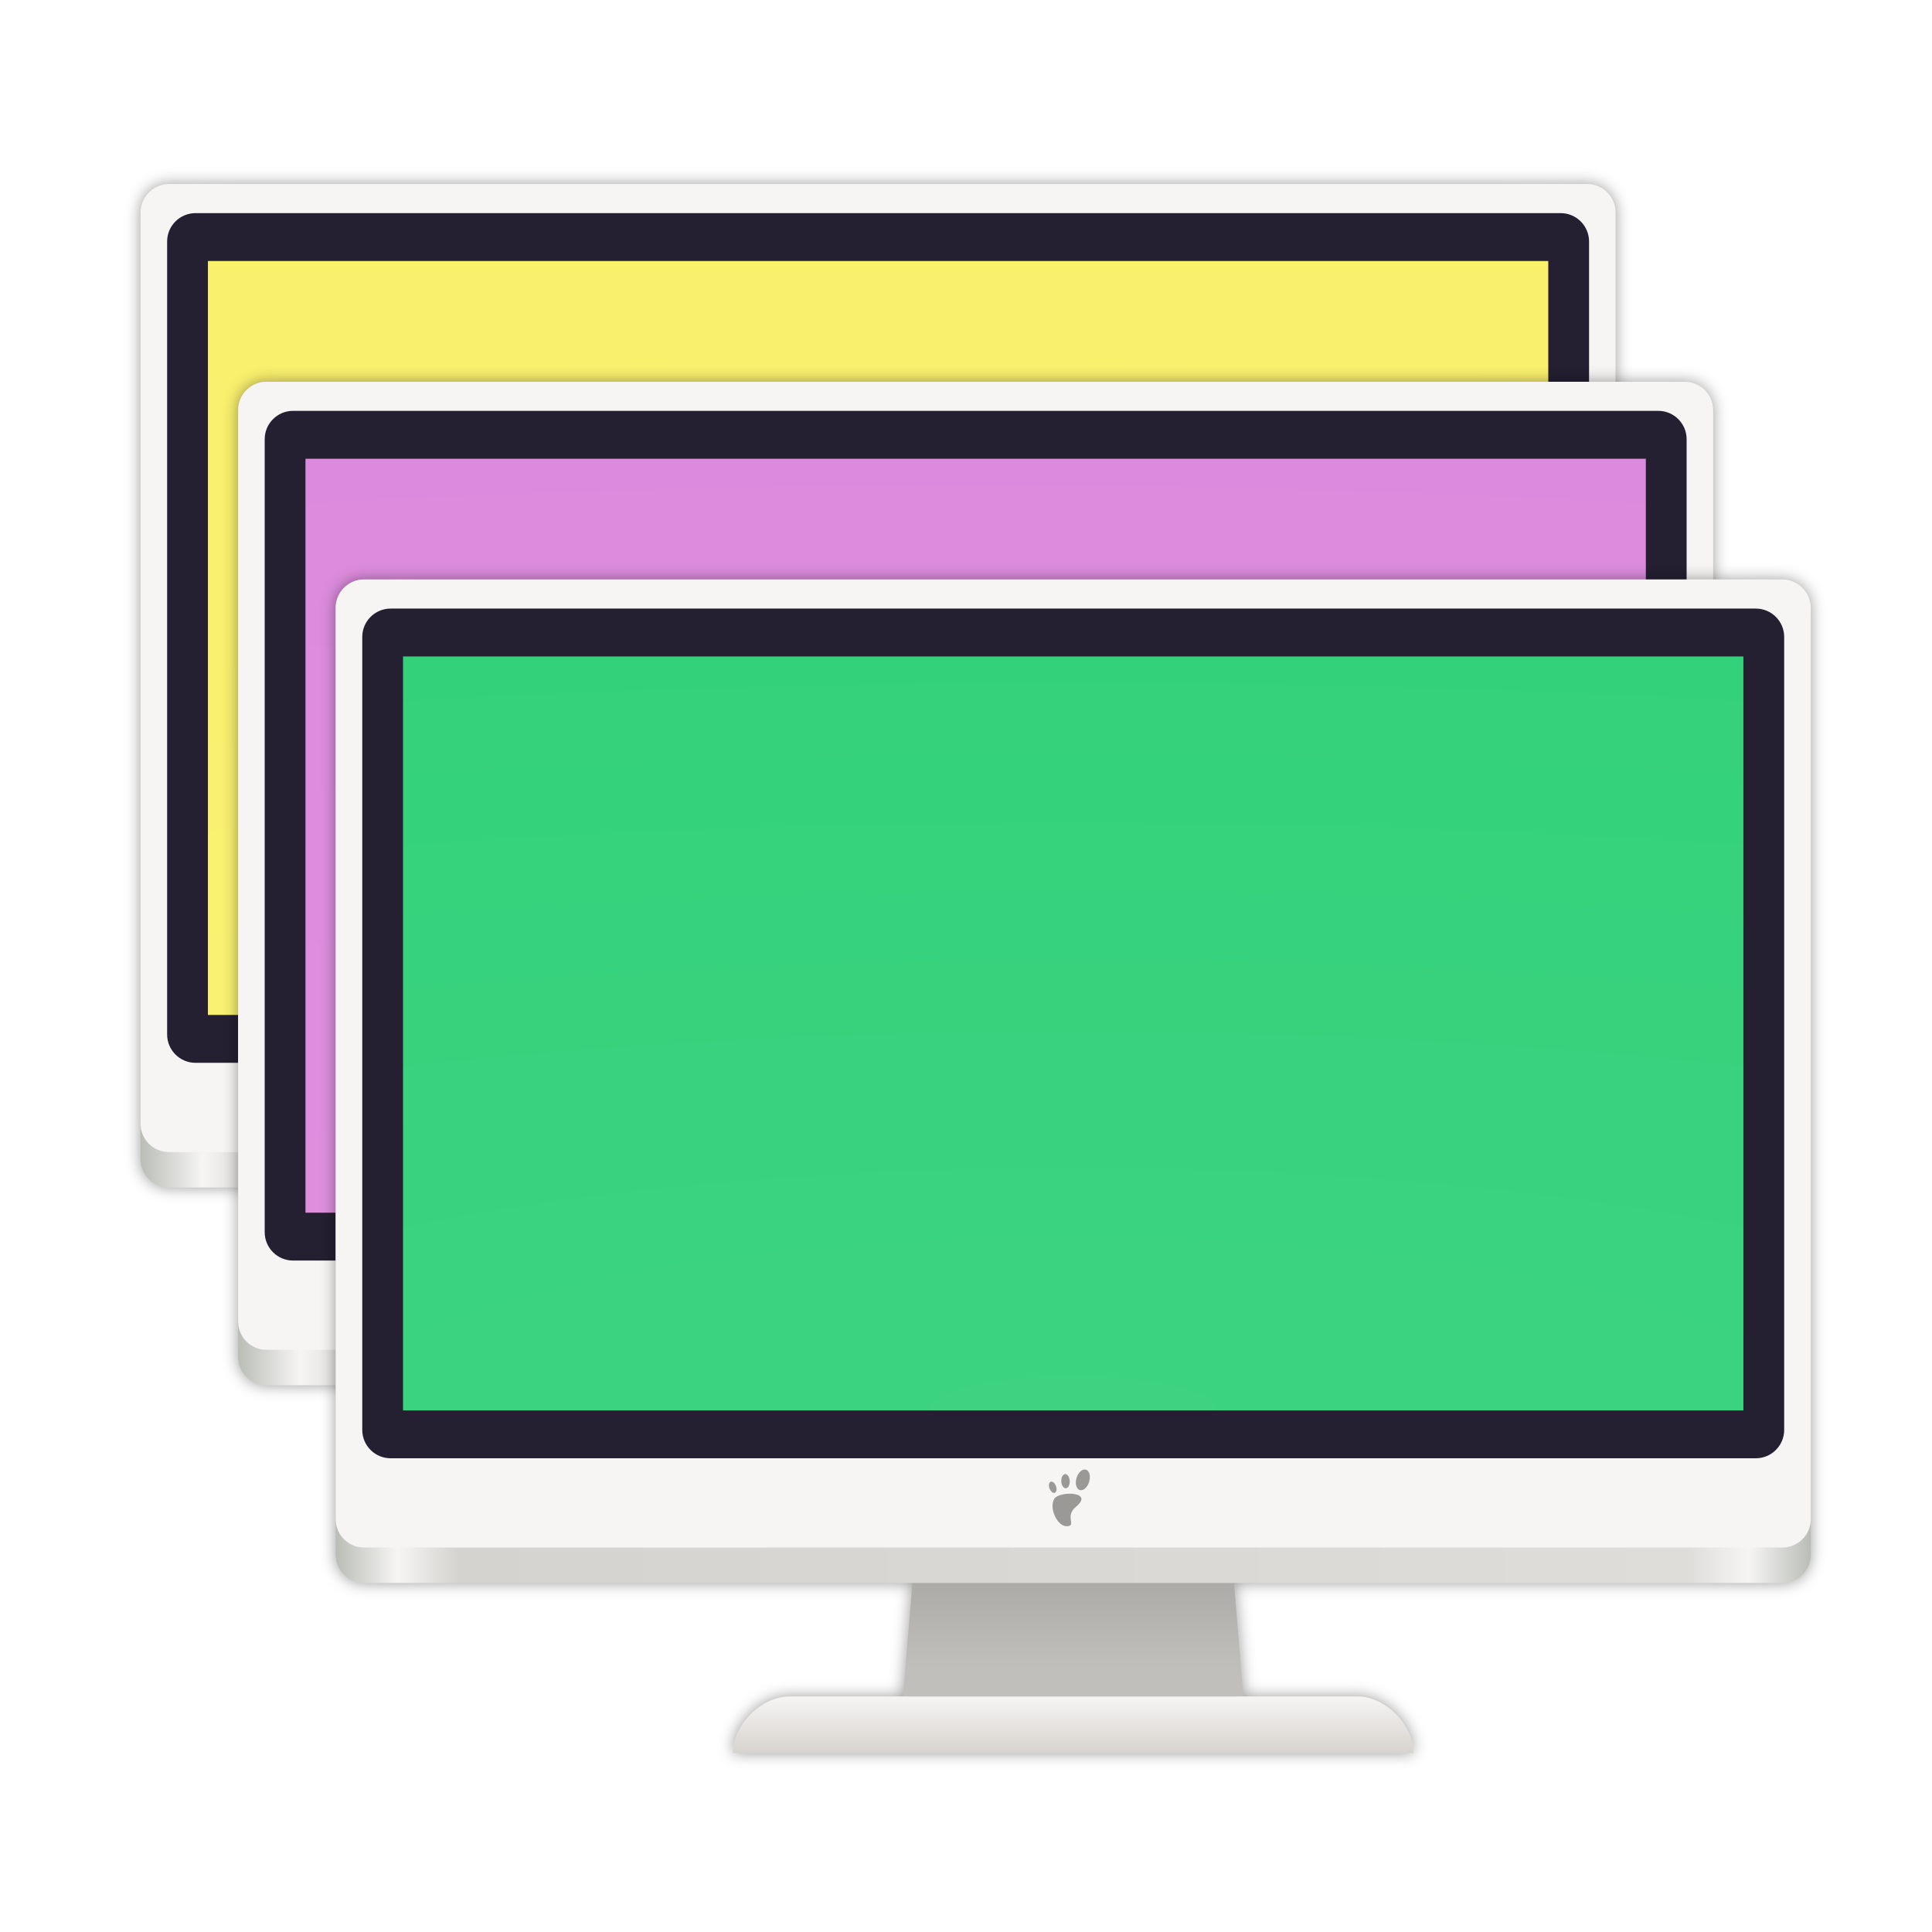
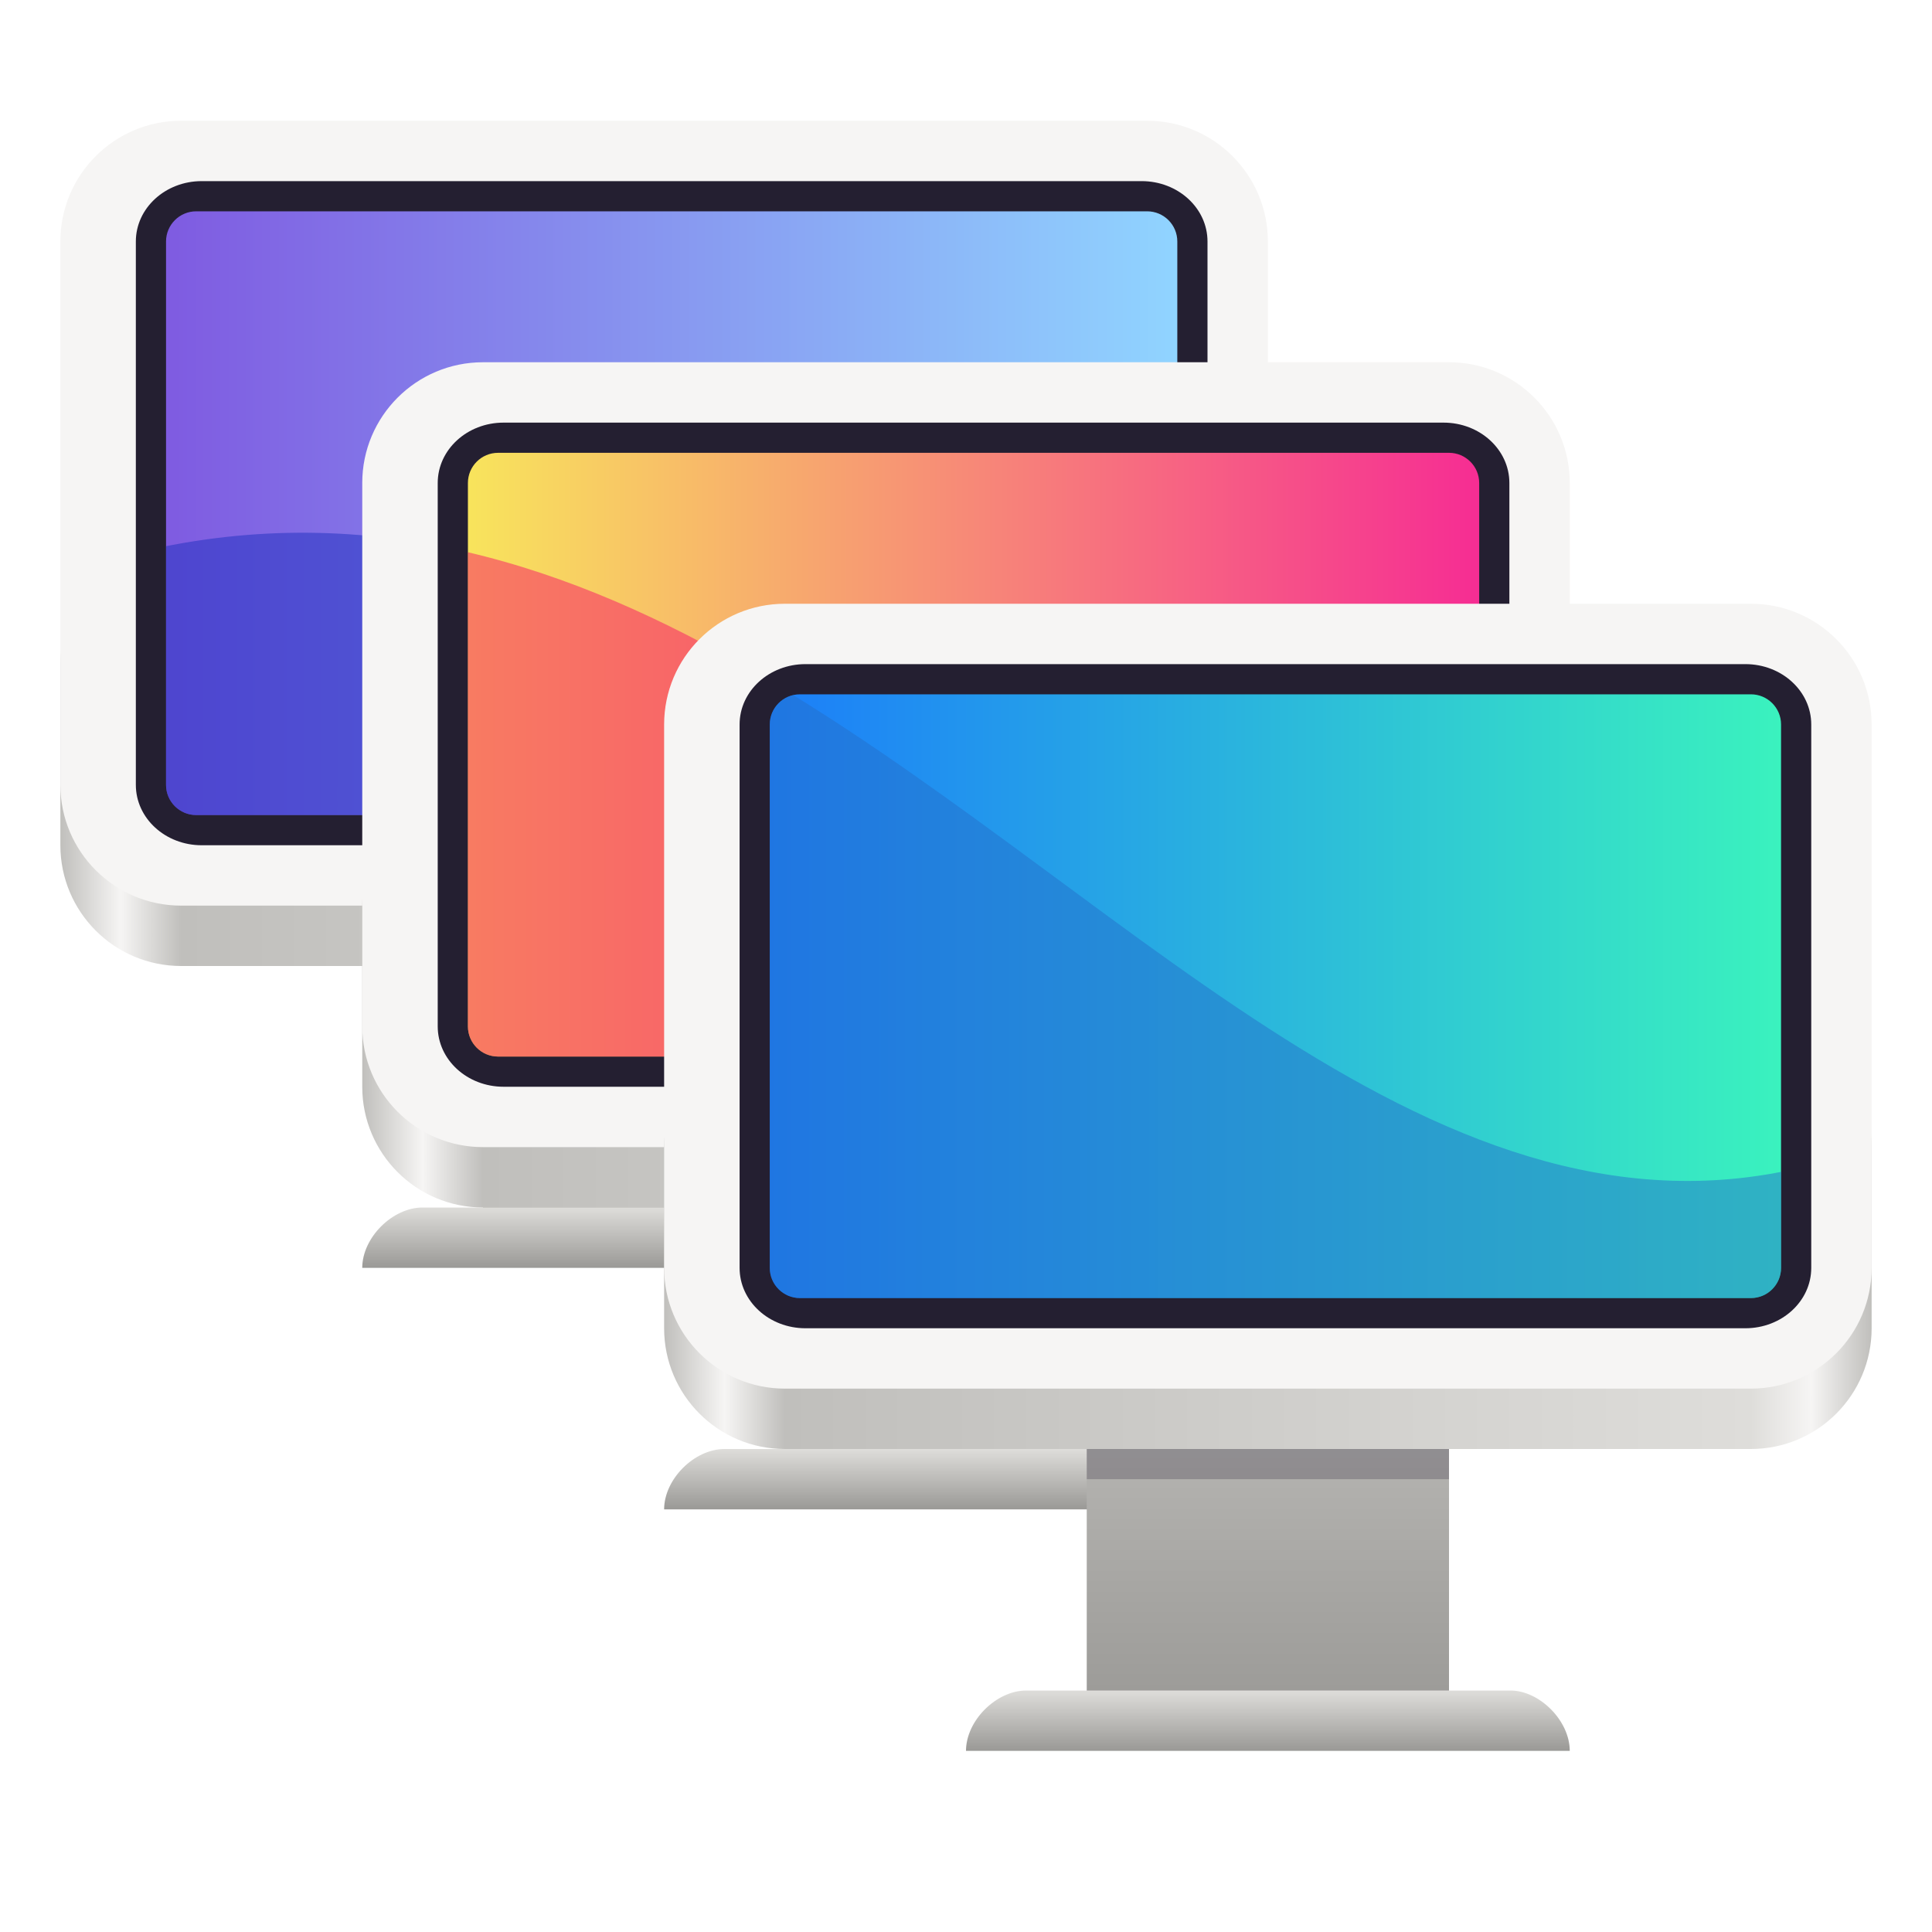
- <svg xmlns="http://www.w3.org/2000/svg" xmlns:xlink="http://www.w3.org/1999/xlink" width="256" height="256" viewBox="0 0 240 240" id="svg2" version="1.1">
-   <defs id="defs4">
-     <filter style="color-interpolation-filters:sRGB" id="filter7404" x="-0.012" width="1.024" y="-0.015" height="1.03">
-       <feGaussianBlur stdDeviation="2.054" id="feGaussianBlur7406" />
-     </filter>
-     <linearGradient xlink:href="#linearGradient974" id="linearGradient3155" gradientUnits="userSpaceOnUse" gradientTransform="matrix(0.4404894,0,0,0.4404894,-3.684938,834.7815)" x1="48" y1="44" x2="464" y2="44" />
-     <linearGradient id="linearGradient974">
-       <stop style="stop-color:#babdb6;stop-opacity:1" offset="0" id="stop962" />
-       <stop id="stop964" offset="0.042" style="stop-color:#f6f5f4;stop-opacity:1" />
-       <stop style="stop-color:#d5d3cf;stop-opacity:1" offset="0.083" id="stop966" />
-       <stop id="stop968" offset="0.917" style="stop-color:#deddda;stop-opacity:1" />
-       <stop style="stop-color:#f6f5f4;stop-opacity:1" offset="0.958" id="stop970" />
-       <stop style="stop-color:#babdb6;stop-opacity:1" offset="1" id="stop972" />
+ <svg xmlns="http://www.w3.org/2000/svg" width="128px" height="128px" viewBox="0 0 128 128" version="1.1">
+   <defs>
+     <linearGradient id="linear0" gradientUnits="userSpaceOnUse" x1="42" y1="290" x2="42" y2="264" gradientTransform="matrix(0.4,0,0,1,18.40001,-208)">
+       <stop offset="0" style="stop-color:rgb(75.294%,74.902%,73.725%);stop-opacity:1;" />
+       <stop offset="1" style="stop-color:rgb(96.471%,96.078%,95.686%);stop-opacity:1;" />
    </linearGradient>
-     <radialGradient xlink:href="#linearGradient1020" id="radialGradient3157" gradientUnits="userSpaceOnUse" gradientTransform="matrix(-8.944483,-4.280559e-7,0,-2.121934,463.3665,-521.1971)" cx="64" cy="196.635" fx="64" fy="196.635" r="44" />
-     <linearGradient id="linearGradient1020">
-       <stop id="stop1016" offset="0" style="stop-color:#ffffff;stop-opacity:1;" />
-       <stop id="stop1018" offset="1" style="stop-color:#ffffff;stop-opacity:0.094" />
+     <linearGradient id="linear1" gradientUnits="userSpaceOnUse" x1="66" y1="284" x2="66" y2="288" gradientTransform="matrix(1,0,0,1,-9.999996,-204)">
+       <stop offset="0" style="stop-color:rgb(87.059%,86.667%,85.49%);stop-opacity:1;" />
+       <stop offset="1" style="stop-color:rgb(60.392%,60%,58.824%);stop-opacity:1;" />
    </linearGradient>
-     <filter style="color-interpolation-filters:sRGB" id="filter7390" x="-0.012" width="1.024" y="-0.015" height="1.03">
-       <feGaussianBlur stdDeviation="2.054" id="feGaussianBlur7392" />
-     </filter>
-     <linearGradient xlink:href="#linearGradient974" id="linearGradient3121" gradientUnits="userSpaceOnUse" gradientTransform="translate(-772.3616,467.2813)" x1="48" y1="44" x2="464" y2="44" />
-     <radialGradient xlink:href="#linearGradient1020" id="radialGradient3123" gradientUnits="userSpaceOnUse" gradientTransform="matrix(-20.30578,-9.7177338e-7,0,-4.817218,1815.932,244.6188)" cx="64" cy="196.635" fx="64" fy="196.635" r="44" />
-     <filter style="color-interpolation-filters:sRGB" id="filter7360" x="-0.012" width="1.024" y="-0.015" height="1.03">
-       <feGaussianBlur stdDeviation="2.054" id="feGaussianBlur7362" />
-     </filter>
-     <linearGradient xlink:href="#linearGradient19128" id="linearGradient2292" gradientUnits="userSpaceOnUse" gradientTransform="matrix(1.761958,0,0,1.761958,20.55366,522.7047)" x1="68" y1="282" x2="68" y2="276" />
-     <linearGradient id="linearGradient19128">
-       <stop id="stop19124" offset="0" style="stop-color:#c0bfbc;stop-opacity:1;" />
-       <stop id="stop19126" offset="1" style="stop-color:#acaba7;stop-opacity:1" />
+     <linearGradient id="linear2" gradientUnits="userSpaceOnUse" x1="48" y1="90.857" x2="464" y2="90.857" gradientTransform="matrix(0.192308,0,0,0.0744681,-5.230776,45.23404)">
+       <stop offset="0" style="stop-color:rgb(75.294%,74.902%,73.725%);stop-opacity:1;" />
+       <stop offset="0.05" style="stop-color:rgb(96.471%,96.078%,95.686%);stop-opacity:1;" />
+       <stop offset="0.1" style="stop-color:rgb(75.294%,74.902%,73.725%);stop-opacity:1;" />
+       <stop offset="0.9" style="stop-color:rgb(87.059%,86.667%,85.49%);stop-opacity:1;" />
+       <stop offset="0.95" style="stop-color:rgb(96.471%,96.078%,95.686%);stop-opacity:1;" />
+       <stop offset="1" style="stop-color:rgb(75.294%,74.902%,73.725%);stop-opacity:1;" />
    </linearGradient>
-     <linearGradient xlink:href="#linearGradient19136" id="linearGradient2294" gradientUnits="userSpaceOnUse" gradientTransform="matrix(1.761958,0,0,1.761958,20.55366,522.7047)" x1="66" y1="284" x2="66" y2="288" />
-     <linearGradient id="linearGradient19136">
-       <stop id="stop19132" offset="0" style="stop-color:#f6f5f4;stop-opacity:1;" />
-       <stop id="stop19134" offset="1" style="stop-color:#d7d3ce;stop-opacity:1" />
+     <linearGradient id="linear3" gradientUnits="userSpaceOnUse" x1="-114" y1="-246" x2="-47" y2="-246" gradientTransform="matrix(1,0,0,-1,125,-212)">
+       <stop offset="0" style="stop-color:rgb(49.804%,35.686%,88.235%);stop-opacity:1;" />
+       <stop offset="1" style="stop-color:rgb(56.471%,83.137%,100%);stop-opacity:1;" />
    </linearGradient>
-     <linearGradient xlink:href="#linearGradient974" id="linearGradient2296" gradientUnits="userSpaceOnUse" gradientTransform="matrix(0.4404894,0,0,0.4404894,20.55366,883.9061)" x1="48" y1="44" x2="464" y2="44" />
-     <radialGradient gradientUnits="userSpaceOnUse" gradientTransform="matrix(-8.944483,-4.280559e-7,0,-2.121934,439.1279,-570.3216)" r="44" fy="196.635" fx="64" cy="196.635" cx="64" id="radialGradient1030" xlink:href="#linearGradient1020" />
+     <clipPath id="clip1">
+       <path d="M 11 35 L 78 35 L 78 54 L 11 54 Z M 11 35 " />
+     </clipPath>
+     <clipPath id="clip2">
+       <path d="M 13 54 L 76 54 C 77.105 54 78 53.105 78 52 L 78 16 C 78 14.895 77.105 14 76 14 L 13 14 C 11.895 14 11 14.895 11 16 L 11 52 C 11 53.105 11.895 54 13 54 Z M 13 54 " />
+     </clipPath>
+     <linearGradient id="linear4" gradientUnits="userSpaceOnUse" x1="42" y1="290" x2="42" y2="264" gradientTransform="matrix(0.4,0,0,1,38.40001,-192)">
+       <stop offset="0" style="stop-color:rgb(75.294%,74.902%,73.725%);stop-opacity:1;" />
+       <stop offset="1" style="stop-color:rgb(96.471%,96.078%,95.686%);stop-opacity:1;" />
+     </linearGradient>
+     <linearGradient id="linear5" gradientUnits="userSpaceOnUse" x1="66" y1="284" x2="66" y2="288" gradientTransform="matrix(1,0,0,1,10,-188)">
+       <stop offset="0" style="stop-color:rgb(87.059%,86.667%,85.49%);stop-opacity:1;" />
+       <stop offset="1" style="stop-color:rgb(60.392%,60%,58.824%);stop-opacity:1;" />
+     </linearGradient>
+     <linearGradient id="linear6" gradientUnits="userSpaceOnUse" x1="48" y1="90.857" x2="464" y2="90.857" gradientTransform="matrix(0.192308,0,0,0.0744681,14.76922,61.23404)">
+       <stop offset="0" style="stop-color:rgb(75.294%,74.902%,73.725%);stop-opacity:1;" />
+       <stop offset="0.05" style="stop-color:rgb(96.471%,96.078%,95.686%);stop-opacity:1;" />
+       <stop offset="0.1" style="stop-color:rgb(75.294%,74.902%,73.725%);stop-opacity:1;" />
+       <stop offset="0.9" style="stop-color:rgb(87.059%,86.667%,85.49%);stop-opacity:1;" />
+       <stop offset="0.95" style="stop-color:rgb(96.471%,96.078%,95.686%);stop-opacity:1;" />
+       <stop offset="1" style="stop-color:rgb(75.294%,74.902%,73.725%);stop-opacity:1;" />
+     </linearGradient>
+     <linearGradient id="linear7" gradientUnits="userSpaceOnUse" x1="-114" y1="-246" x2="-47" y2="-246" gradientTransform="matrix(-1,0,0,-1,-16,-196)">
+       <stop offset="0" style="stop-color:rgb(96.471%,17.647%,57.647%);stop-opacity:1;" />
+       <stop offset="1" style="stop-color:rgb(97.255%,89.412%,36.078%);stop-opacity:1;" />
+     </linearGradient>
+     <clipPath id="clip3">
+       <path d="M 31 35 L 98 35 L 98 70 L 31 70 Z M 31 35 " />
+     </clipPath>
+     <clipPath id="clip4">
+       <path d="M 96 70 L 33 70 C 31.895 70 31 69.105 31 68 L 31 32 C 31 30.895 31.895 30 33 30 L 96 30 C 97.105 30 98 30.895 98 32 L 98 68 C 98 69.105 97.105 70 96 70 Z M 96 70 " />
+     </clipPath>
+     <linearGradient id="linear8" gradientUnits="userSpaceOnUse" x1="42" y1="290" x2="42" y2="264" gradientTransform="matrix(0.4,0,0,1,58.40001,-176)">
+       <stop offset="0" style="stop-color:rgb(60.392%,60%,58.824%);stop-opacity:1;" />
+       <stop offset="1" style="stop-color:rgb(75.294%,74.902%,73.725%);stop-opacity:1;" />
+     </linearGradient>
+     <linearGradient id="linear9" gradientUnits="userSpaceOnUse" x1="66" y1="284" x2="66" y2="288" gradientTransform="matrix(1,0,0,1,30,-172)">
+       <stop offset="0" style="stop-color:rgb(87.059%,86.667%,85.49%);stop-opacity:1;" />
+       <stop offset="1" style="stop-color:rgb(60.392%,60%,58.824%);stop-opacity:1;" />
+     </linearGradient>
+     <linearGradient id="linear10" gradientUnits="userSpaceOnUse" x1="48" y1="90.857" x2="464" y2="90.857" gradientTransform="matrix(0.192308,0,0,0.0744681,34.76922,77.23404)">
+       <stop offset="0" style="stop-color:rgb(75.294%,74.902%,73.725%);stop-opacity:1;" />
+       <stop offset="0.05" style="stop-color:rgb(96.471%,96.078%,95.686%);stop-opacity:1;" />
+       <stop offset="0.1" style="stop-color:rgb(75.294%,74.902%,73.725%);stop-opacity:1;" />
+       <stop offset="0.9" style="stop-color:rgb(87.059%,86.667%,85.49%);stop-opacity:1;" />
+       <stop offset="0.95" style="stop-color:rgb(96.471%,96.078%,95.686%);stop-opacity:1;" />
+       <stop offset="1" style="stop-color:rgb(75.294%,74.902%,73.725%);stop-opacity:1;" />
+     </linearGradient>
+     <linearGradient id="linear11" gradientUnits="userSpaceOnUse" x1="-114" y1="-246" x2="-47" y2="-246" gradientTransform="matrix(-1,0,0,-1,4,-180)">
+       <stop offset="0" style="stop-color:rgb(22.745%,94.902%,74.51%);stop-opacity:1;" />
+       <stop offset="1" style="stop-color:rgb(10.98%,49.412%,97.647%);stop-opacity:1;" />
+     </linearGradient>
+     <clipPath id="clip5">
+       <path d="M 51 46 L 118 46 L 118 86 L 51 86 Z M 51 46 " />
+     </clipPath>
+     <clipPath id="clip6">
+       <path d="M -20.336 52.539 C 52.078 -7.5 81.734 112 136.539 68.461 L 136.539 122.766 L -22.363 122.766 Z M -20.336 52.539 " />
+     </clipPath>
  </defs>
-   <g id="layer1" transform="translate(0,-812.3622)">
-     <g id="g5270">
-       <text id="text4742" y="1781.845" x="-1152.602" style="font-style:normal;font-weight:normal;font-size:151.28px;line-height:302.56px;font-family:sans-serif;letter-spacing:0px;word-spacing:0px;fill:#800000;fill-opacity:1;stroke:none;stroke-width:12.102px;stroke-linecap:butt;stroke-linejoin:miter;stroke-opacity:1" xml:space="preserve">
-         <tspan style="font-style:normal;font-variant:normal;font-weight:normal;font-stretch:normal;font-family:'Razer Blackwidow';-inkscape-font-specification:'Razer Blackwidow';fill:#800000;stroke-width:12.102px" y="1972.422" x="-1152.602" id="tspan4740" />
-       </text>
-       <text id="text4559" y="1968.434" x="-847.098" style="font-style:normal;font-variant:normal;font-weight:normal;font-stretch:normal;font-size:11.719px;line-height:1.406px;font-family:'Razer Blackwidow';-inkscape-font-specification:'Razer Blackwidow';letter-spacing:0px;word-spacing:0px;fill:#000000;fill-opacity:1;stroke:none;stroke-width:0.937px;stroke-linecap:butt;stroke-linejoin:miter;stroke-opacity:1" xml:space="preserve">
-         <tspan id="tspan4565" style="font-style:normal;font-variant:normal;font-weight:normal;font-stretch:normal;line-height:2.344px;font-family:'Razer Blackwidow';-inkscape-font-specification:'Razer Blackwidow';stroke-width:0.937px" y="1972.555" x="-847.098" />
-       </text>
-       <path style="display:inline;opacity:0.4;fill:#000000;fill-opacity:1;stroke:none;stroke-width:20;stroke-linecap:square;stroke-linejoin:miter;stroke-miterlimit:4;stroke-dasharray:none;stroke-dashoffset:0;stroke-opacity:1;filter:url(#filter7404);enable-background:new" d="m -756.362,408.281 c -4.432,0 -8,3.568 -8,8 v 257 10 c 0,4.432 3.568,8 8,8 h 154.666 l -2.666,32 h -32 c -8,0 -16,8 -16,16 h 192 c 0,-8 -8,-16 -15.75,-16 h -32.25 l -2.666,-32 h 154.666 c 4.432,0 8,-3.568 8,-8 v -10 -257 c 0,-4.432 -3.568,-8 -8,-8 z" id="path7394" transform="matrix(0.4404894,0,0,0.4404894,354.1518,655.3784)" />
-       <rect ry="3.524" rx="3.524" y="835.222" x="17.459" height="124.658" width="183.244" id="rect3131" style="display:inline;opacity:1;fill:url(#linearGradient3155);fill-opacity:1;stroke:none;stroke-width:0.44;stroke-linecap:butt;stroke-linejoin:miter;stroke-miterlimit:4;stroke-dasharray:none;stroke-dashoffset:0;stroke-opacity:1;marker:none;marker-start:none;marker-mid:none;marker-end:none;paint-order:normal;enable-background:new" />
-       <rect style="display:inline;opacity:1;fill:#f6f5f4;fill-opacity:1;stroke:none;stroke-width:0.44;stroke-linecap:butt;stroke-linejoin:miter;stroke-miterlimit:4;stroke-dasharray:none;stroke-dashoffset:0;stroke-opacity:1;marker:none;marker-start:none;marker-mid:none;marker-end:none;paint-order:normal;enable-background:new" id="rect3133" width="183.244" height="120.254" x="17.459" y="835.222" rx="3.524" ry="3.524" />
-       <rect style="display:inline;opacity:1;vector-effect:none;fill:#241f31;fill-opacity:1;stroke:none;stroke-width:0.018px;stroke-linecap:butt;stroke-linejoin:miter;stroke-miterlimit:4;stroke-dasharray:none;stroke-dashoffset:0;stroke-opacity:1;marker:none;marker-start:none;marker-mid:none;marker-end:none;paint-order:normal;enable-background:new" id="rect3135" width="176.636" height="105.552" x="20.762" y="838.838" rx="3.524" ry="3.524" />
-       <rect transform="scale(-1)" style="display:inline;opacity:1;vector-effect:none;fill:#f9f06b;fill-opacity:1;stroke:none;stroke-width:0.02px;stroke-linecap:butt;stroke-linejoin:miter;stroke-miterlimit:4;stroke-dasharray:none;stroke-dashoffset:0;stroke-opacity:1;marker:none;marker-start:none;marker-mid:none;marker-end:none;paint-order:normal;enable-background:new" id="rect3171" width="166.505" height="93.659" x="-192.333" y="-938.443" />
-       <rect y="-938.443" x="-192.333" height="93.659" width="166.505" id="rect3137" style="display:inline;opacity:0.05;vector-effect:none;fill:url(#radialGradient3157);fill-opacity:1;stroke:none;stroke-width:0.02px;stroke-linecap:butt;stroke-linejoin:miter;stroke-miterlimit:4;stroke-dasharray:none;stroke-dashoffset:0;stroke-opacity:1;marker:none;marker-start:none;marker-mid:none;marker-end:none;paint-order:normal;enable-background:new" transform="scale(-1)" />
-       <path id="path7364" d="m -716.362,468.281 c -4.432,0 -8,3.568 -8,8 v 257 10 c 0,4.432 3.568,8 8,8 h 154.666 l -2.666,32 h -32 c -8,0 -16,8 -16,16 h 192 c 0,-8 -8,-16 -15.75,-16 h -32.25 l -2.666,-32 h 154.666 c 4.432,0 8,-3.568 8,-8 v -10 -257 c 0,-4.432 -3.568,-8 -8,-8 z" style="display:inline;opacity:0.4;fill:#000000;fill-opacity:1;stroke:none;stroke-width:20;stroke-linecap:square;stroke-linejoin:miter;stroke-miterlimit:4;stroke-dasharray:none;stroke-dashoffset:0;stroke-opacity:1;filter:url(#filter7390);enable-background:new" transform="matrix(0.4404894,0,0,0.4404894,348.6515,653.5113)" />
-       <g id="g3216" transform="matrix(0.4404894,0,0,0.4404894,348.6515,653.5113)">
-         <rect ry="8" rx="8" y="468.281" x="-724.362" height="283" width="416" id="rect3089" style="display:inline;opacity:1;fill:url(#linearGradient3121);fill-opacity:1;stroke:none;stroke-width:1;stroke-linecap:butt;stroke-linejoin:miter;stroke-miterlimit:4;stroke-dasharray:none;stroke-dashoffset:0;stroke-opacity:1;marker:none;marker-start:none;marker-mid:none;marker-end:none;paint-order:normal;enable-background:new" />
-         <rect style="display:inline;opacity:1;fill:#f6f5f4;fill-opacity:1;stroke:none;stroke-width:1;stroke-linecap:butt;stroke-linejoin:miter;stroke-miterlimit:4;stroke-dasharray:none;stroke-dashoffset:0;stroke-opacity:1;marker:none;marker-start:none;marker-mid:none;marker-end:none;paint-order:normal;enable-background:new" id="rect3091" width="416" height="273" x="-724.362" y="468.281" rx="8" ry="8" />
-         <rect style="display:inline;opacity:1;vector-effect:none;fill:#241f31;fill-opacity:1;stroke:none;stroke-width:0.042px;stroke-linecap:butt;stroke-linejoin:miter;stroke-miterlimit:4;stroke-dasharray:none;stroke-dashoffset:0;stroke-opacity:1;marker:none;marker-start:none;marker-mid:none;marker-end:none;paint-order:normal;enable-background:new" id="rect3093" width="401" height="239.625" x="-716.862" y="476.49" rx="8" ry="8" />
-         <rect transform="scale(-1)" style="display:inline;opacity:1;vector-effect:none;fill:#dc8add;fill-opacity:1;stroke:none;stroke-width:0.045px;stroke-linecap:butt;stroke-linejoin:miter;stroke-miterlimit:4;stroke-dasharray:none;stroke-dashoffset:0;stroke-opacity:1;marker:none;marker-start:none;marker-mid:none;marker-end:none;paint-order:normal;enable-background:new" id="rect3236" width="378" height="212.625" x="327.362" y="-702.615" />
-         <rect y="-702.615" x="327.362" height="212.625" width="378" id="rect3095" style="display:inline;opacity:0.05;vector-effect:none;fill:url(#radialGradient3123);fill-opacity:1;stroke:none;stroke-width:0.045px;stroke-linecap:butt;stroke-linejoin:miter;stroke-miterlimit:4;stroke-dasharray:none;stroke-dashoffset:0;stroke-opacity:1;marker:none;marker-start:none;marker-mid:none;marker-end:none;paint-order:normal;enable-background:new" transform="scale(-1)" />
+   <g id="surface9367">
+     <path style=" stroke:none;fill-rule:nonzero;fill:url(#linear0);" d="M 32 56 L 56 56 L 56 82 L 32 82 Z M 32 56 " />
+     <path style=" stroke:none;fill-rule:nonzero;fill:url(#linear1);" d="M 28 80 L 60.062 80 C 62 80 64 82 64 84 L 24 84 C 24 82 26 80 28 80 Z M 28 80 " />
+     <path style=" stroke:none;fill-rule:nonzero;fill:rgb(0%,0%,0%);fill-opacity:0.3;" d="M 32 64 L 56 64 L 56 66 L 32 66 Z M 32 64 " />
+     <path style=" stroke:none;fill-rule:nonzero;fill:url(#linear2);" d="M 12 36 L 76 36 C 80.418 36 84 39.582 84 44 L 84 56 C 84 60.418 80.418 64 76 64 L 12 64 C 7.582 64 4 60.418 4 56 L 4 44 C 4 39.582 7.582 36 12 36 Z M 12 36 " />
+     <path style=" stroke:none;fill-rule:nonzero;fill:rgb(96.471%,96.078%,95.686%);fill-opacity:1;" d="M 12 8 L 76 8 C 80.418 8 84 11.582 84 16 L 84 52 C 84 56.418 80.418 60 76 60 L 12 60 C 7.582 60 4 56.418 4 52 L 4 16 C 4 11.582 7.582 8 12 8 Z M 12 8 " />
+     <path style=" stroke:none;fill-rule:nonzero;fill:rgb(14.118%,12.157%,19.216%);fill-opacity:1;" d="M 13.363 56 L 75.637 56 C 78.047 56 80 54.211 80 52 L 80 16 C 80 13.789 78.047 12 75.637 12 L 13.363 12 C 10.953 12 9 13.789 9 16 L 9 52 C 9 54.211 10.953 56 13.363 56 Z M 13.363 56 " />
+     <path style=" stroke:none;fill-rule:nonzero;fill:url(#linear3);" d="M 13 54 L 76 54 C 77.105 54 78 53.105 78 52 L 78 16 C 78 14.895 77.105 14 76 14 L 13 14 C 11.895 14 11 14.895 11 16 L 11 52 C 11 53.105 11.895 54 13 54 Z M 13 54 " />
+     <g clip-path="url(#clip1)" clip-rule="nonzero">
+       <g clip-path="url(#clip2)" clip-rule="nonzero">
+         <path style=" stroke:none;fill-rule:nonzero;fill:rgb(9.804%,18.039%,74.51%);fill-opacity:0.482;" d="M -20.336 52.539 C 52.078 -7.5 81.734 112 136.539 68.461 L 136.539 122.766 L -22.363 122.766 Z M -20.336 52.539 " />
      </g>
-       <path style="display:inline;opacity:0.4;fill:#000000;fill-opacity:1;stroke:none;stroke-width:20;stroke-linecap:square;stroke-linejoin:miter;stroke-miterlimit:4;stroke-dasharray:none;stroke-dashoffset:0;stroke-opacity:1;filter:url(#filter7360);enable-background:new" d="m -554.102,-95.949 c -4.432,0 -8,3.568 -8,8 v 257 10 c 0,4.432 3.568,8 8,8 h 154.666 l -2.666,32 h -32 c -8,0 -16,8 -16,16 h 192 c 0,-8 -8,-16 -15.75,-16 h -32.25 l -2.666,-32 h 154.666 c 4.432,0 8,-3.568 8,-8 v -10 -257 c 0,-4.432 -3.568,-8 -8,-8 z" transform="matrix(0.4404894,0,0,0.4404894,289.2973,926.6115)" id="path863" />
-       <path style="display:inline;opacity:1;fill:url(#linearGradient2292);fill-opacity:1;stroke:none;stroke-width:8.81;stroke-linecap:square;stroke-linejoin:miter;stroke-miterlimit:4;stroke-dasharray:none;stroke-dashoffset:0;stroke-opacity:1;enable-background:new" d="m 119.223,938.527 -7.048,84.574 h 21.143 21.143 l -7.048,-84.574 h -14.096 z" id="rect2101" />
-       <path style="display:inline;opacity:1;fill:url(#linearGradient2294);fill-opacity:1;stroke:none;stroke-width:8.81;stroke-linecap:square;stroke-linejoin:miter;stroke-miterlimit:4;stroke-dasharray:none;stroke-dashoffset:0;stroke-opacity:1;enable-background:new" d="m 98.08,1023.101 h 70.588 c 3.414,0 6.938,3.524 6.938,7.048 H 91.032 c 0,-3.524 3.524,-7.048 7.048,-7.048 z" id="rect2099" />
-       <rect ry="3.524" rx="3.524" y="884.347" x="41.697" height="124.658" width="183.244" id="rect1050" style="display:inline;opacity:1;fill:url(#linearGradient2296);fill-opacity:1;stroke:none;stroke-width:0.44;stroke-linecap:butt;stroke-linejoin:miter;stroke-miterlimit:4;stroke-dasharray:none;stroke-dashoffset:0;stroke-opacity:1;marker:none;marker-start:none;marker-mid:none;marker-end:none;paint-order:normal;enable-background:new" />
-       <rect style="display:inline;opacity:1;fill:#f6f5f4;fill-opacity:1;stroke:none;stroke-width:0.44;stroke-linecap:butt;stroke-linejoin:miter;stroke-miterlimit:4;stroke-dasharray:none;stroke-dashoffset:0;stroke-opacity:1;marker:none;marker-start:none;marker-mid:none;marker-end:none;paint-order:normal;enable-background:new" id="rect1052" width="183.244" height="120.254" x="41.697" y="884.347" rx="3.524" ry="3.524" />
-       <rect style="display:inline;opacity:1;vector-effect:none;fill:#241f31;fill-opacity:1;stroke:none;stroke-width:0.018px;stroke-linecap:butt;stroke-linejoin:miter;stroke-miterlimit:4;stroke-dasharray:none;stroke-dashoffset:0;stroke-opacity:1;marker:none;marker-start:none;marker-mid:none;marker-end:none;paint-order:normal;enable-background:new" id="rect2825" width="176.636" height="105.552" x="45.001" y="887.962" rx="3.524" ry="3.524" />
-       <rect transform="scale(-1)" style="display:inline;opacity:1;vector-effect:none;fill:#33d17a;fill-opacity:1;stroke:none;stroke-width:0.02px;stroke-linecap:butt;stroke-linejoin:miter;stroke-miterlimit:4;stroke-dasharray:none;stroke-dashoffset:0;stroke-opacity:1;marker:none;marker-start:none;marker-mid:none;marker-end:none;paint-order:normal;enable-background:new" id="rect3238" width="166.505" height="93.659" x="-216.571" y="-987.568" />
-       <rect y="-987.568" x="-216.571" height="93.659" width="166.505" id="rect968" style="display:inline;opacity:0.05;vector-effect:none;fill:url(#radialGradient1030);fill-opacity:1;stroke:none;stroke-width:0.02px;stroke-linecap:butt;stroke-linejoin:miter;stroke-miterlimit:4;stroke-dasharray:none;stroke-dashoffset:0;stroke-opacity:1;marker:none;marker-start:none;marker-mid:none;marker-end:none;paint-order:normal;enable-background:new" transform="scale(-1)" />
-       <g id="g2995" style="fill:#9a9996" transform="matrix(0.4404894,0,0,0.4404894,343.1512,649.8822)">
-         <path id="path19418" d="m -478.228,799.281 c -2.675,0 -5.038,-5.2 -3.47,-7.736 1.402,-2.269 11.433,-2.101 6.102,2.253 -3.341,2.728 0.381,5.483 -2.632,5.483 z" style="display:inline;fill:#9a9996;stroke:none;stroke-width:4px;stroke-linecap:butt;stroke-linejoin:miter;stroke-opacity:1;enable-background:new" />
-         <ellipse transform="rotate(16.67423)" ry="3.004" rx="1.857" cy="889.046" cx="-228.144" id="path19963" style="display:inline;opacity:1;fill:#9a9996;fill-opacity:1;stroke:none;stroke-width:20;stroke-linecap:square;stroke-linejoin:miter;stroke-miterlimit:4;stroke-dasharray:none;stroke-dashoffset:0;stroke-opacity:1;enable-background:new" />
-         <ellipse style="display:inline;opacity:1;fill:#9a9996;fill-opacity:1;stroke:none;stroke-width:20.002;stroke-linecap:square;stroke-linejoin:miter;stroke-miterlimit:4;stroke-dasharray:none;stroke-dashoffset:0;stroke-opacity:1;enable-background:new" id="ellipse19965" cx="-507.049" cy="779.46" rx="1.196" ry="1.999" transform="matrix(0.9998867,-0.01505214,0.03650871,0.9993333,0,0)" />
-         <ellipse transform="matrix(0.9378059,-0.3471601,0.3444811,0.9387933,0,0)" ry="1.66" rx="0.972" cy="571.885" cx="-724.183" id="ellipse19967" style="display:inline;opacity:1;fill:#9a9996;fill-opacity:1;stroke:none;stroke-width:20;stroke-linecap:square;stroke-linejoin:miter;stroke-miterlimit:4;stroke-dasharray:none;stroke-dashoffset:0;stroke-opacity:1;enable-background:new" />
+     </g>
+     <path style=" stroke:none;fill-rule:nonzero;fill:url(#linear4);" d="M 52 72 L 76 72 L 76 98 L 52 98 Z M 52 72 " />
+     <path style=" stroke:none;fill-rule:nonzero;fill:url(#linear5);" d="M 48 96 L 80.062 96 C 82 96 84 98 84 100 L 44 100 C 44 98 46 96 48 96 Z M 48 96 " />
+     <path style=" stroke:none;fill-rule:nonzero;fill:rgb(0%,0%,0%);fill-opacity:0.3;" d="M 52 80 L 76 80 L 76 82 L 52 82 Z M 52 80 " />
+     <path style=" stroke:none;fill-rule:nonzero;fill:url(#linear6);" d="M 32 52 L 96 52 C 100.418 52 104 55.582 104 60 L 104 72 C 104 76.418 100.418 80 96 80 L 32 80 C 27.582 80 24 76.418 24 72 L 24 60 C 24 55.582 27.582 52 32 52 Z M 32 52 " />
+     <path style=" stroke:none;fill-rule:nonzero;fill:rgb(96.471%,96.078%,95.686%);fill-opacity:1;" d="M 32 24 L 96 24 C 100.418 24 104 27.582 104 32 L 104 68 C 104 72.418 100.418 76 96 76 L 32 76 C 27.582 76 24 72.418 24 68 L 24 32 C 24 27.582 27.582 24 32 24 Z M 32 24 " />
+     <path style=" stroke:none;fill-rule:nonzero;fill:rgb(14.118%,12.157%,19.216%);fill-opacity:1;" d="M 33.363 72 L 95.637 72 C 98.047 72 100 70.211 100 68 L 100 32 C 100 29.789 98.047 28 95.637 28 L 33.363 28 C 30.953 28 29 29.789 29 32 L 29 68 C 29 70.211 30.953 72 33.363 72 Z M 33.363 72 " />
+     <path style=" stroke:none;fill-rule:nonzero;fill:url(#linear7);" d="M 96 70 L 33 70 C 31.895 70 31 69.105 31 68 L 31 32 C 31 30.895 31.895 30 33 30 L 96 30 C 97.105 30 98 30.895 98 32 L 98 68 C 98 69.105 97.105 70 96 70 Z M 96 70 " />
+     <g clip-path="url(#clip3)" clip-rule="nonzero">
+       <g clip-path="url(#clip4)" clip-rule="nonzero">
+         <path style=" stroke:none;fill-rule:nonzero;fill:rgb(97.255%,4.706%,41.176%);fill-opacity:0.482;" d="M -20.336 52.539 C 52.078 -7.5 81.734 112 136.539 68.461 L 136.539 122.766 L -22.363 122.766 Z M -20.336 52.539 " />
+       </g>
+     </g>
+     <path style=" stroke:none;fill-rule:nonzero;fill:url(#linear8);" d="M 72 88 L 96 88 L 96 114 L 72 114 Z M 72 88 " />
+     <path style=" stroke:none;fill-rule:nonzero;fill:url(#linear9);" d="M 68 112 L 100.062 112 C 102 112 104 114 104 116 L 64 116 C 64 114 66 112 68 112 Z M 68 112 " />
+     <path style=" stroke:none;fill-rule:nonzero;fill:rgb(23.922%,21.961%,27.451%);fill-opacity:0.3;" d="M 72 96 L 96 96 L 96 98 L 72 98 Z M 72 96 " />
+     <path style=" stroke:none;fill-rule:nonzero;fill:url(#linear10);" d="M 52 68 L 116 68 C 120.418 68 124 71.582 124 76 L 124 88 C 124 92.418 120.418 96 116 96 L 52 96 C 47.582 96 44 92.418 44 88 L 44 76 C 44 71.582 47.582 68 52 68 Z M 52 68 " />
+     <path style=" stroke:none;fill-rule:nonzero;fill:rgb(96.471%,96.078%,95.686%);fill-opacity:1;" d="M 52 40 L 116 40 C 120.418 40 124 43.582 124 48 L 124 84 C 124 88.418 120.418 92 116 92 L 52 92 C 47.582 92 44 88.418 44 84 L 44 48 C 44 43.582 47.582 40 52 40 Z M 52 40 " />
+     <path style=" stroke:none;fill-rule:nonzero;fill:rgb(14.118%,12.157%,19.216%);fill-opacity:1;" d="M 53.363 88 L 115.637 88 C 118.047 88 120 86.211 120 84 L 120 48 C 120 45.789 118.047 44 115.637 44 L 53.363 44 C 50.953 44 49 45.789 49 48 L 49 84 C 49 86.211 50.953 88 53.363 88 Z M 53.363 88 " />
+     <path style=" stroke:none;fill-rule:nonzero;fill:url(#linear11);" d="M 116 86 L 53 86 C 51.895 86 51 85.105 51 84 L 51 48 C 51 46.895 51.895 46 53 46 L 116 46 C 117.105 46 118 46.895 118 48 L 118 84 C 118 85.105 117.105 86 116 86 Z M 116 86 " />
+     <g clip-path="url(#clip5)" clip-rule="nonzero">
+       <g clip-path="url(#clip6)" clip-rule="nonzero">
+         <path style=" stroke:none;fill-rule:nonzero;fill:rgb(14.118%,43.529%,78.824%);fill-opacity:0.482;" d="M 116 86 L 53 86 C 51.895 86 51 85.105 51 84 L 51 48 C 51 46.895 51.895 46 53 46 L 116 46 C 117.105 46 118 46.895 118 48 L 118 84 C 118 85.105 117.105 86 116 86 Z M 116 86 " />
      </g>
    </g>
  </g>
</svg>
